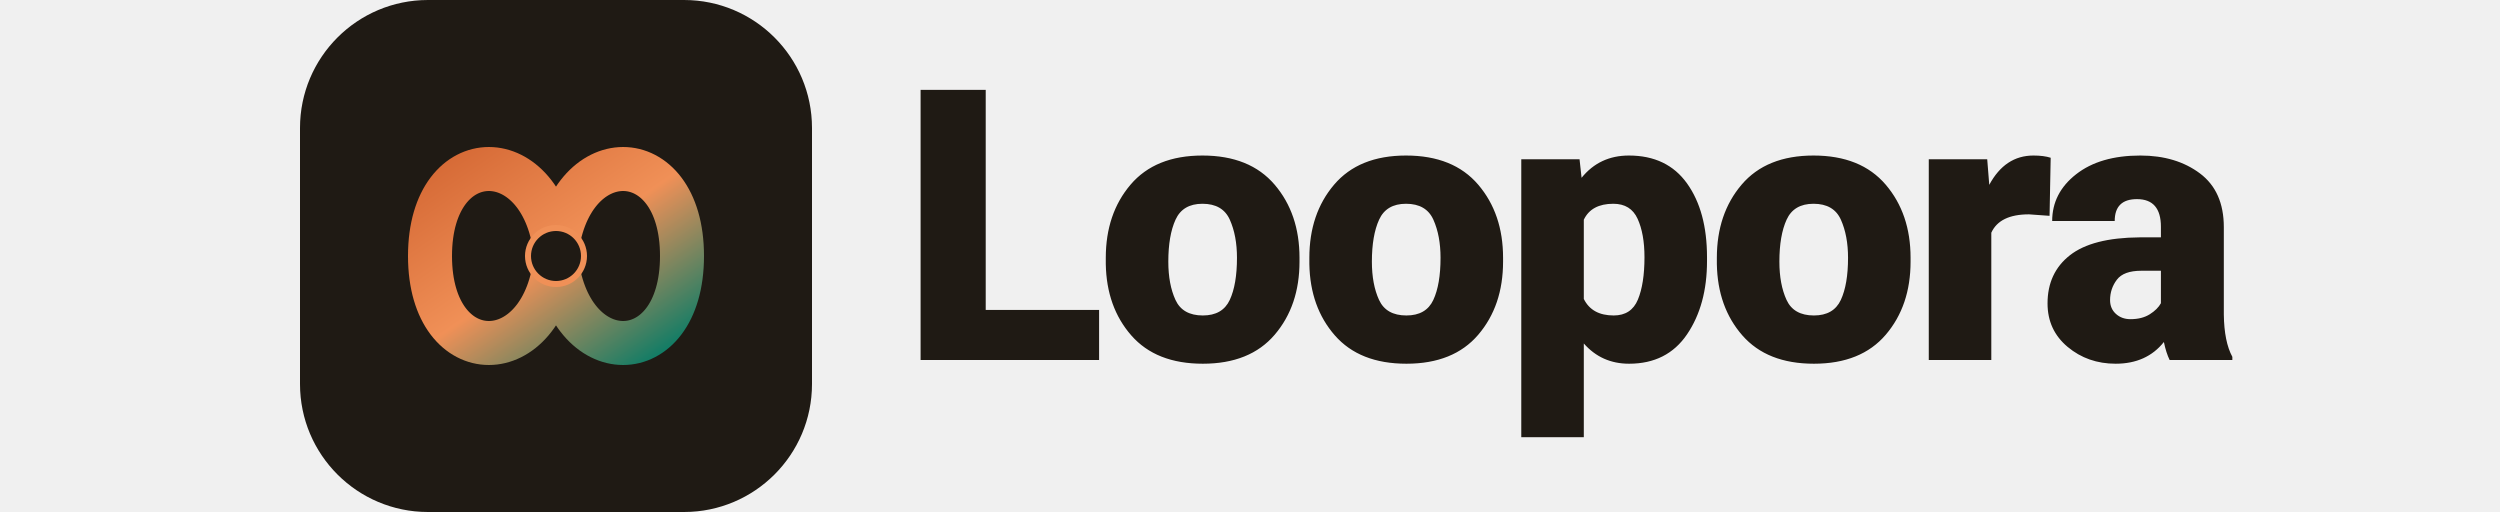
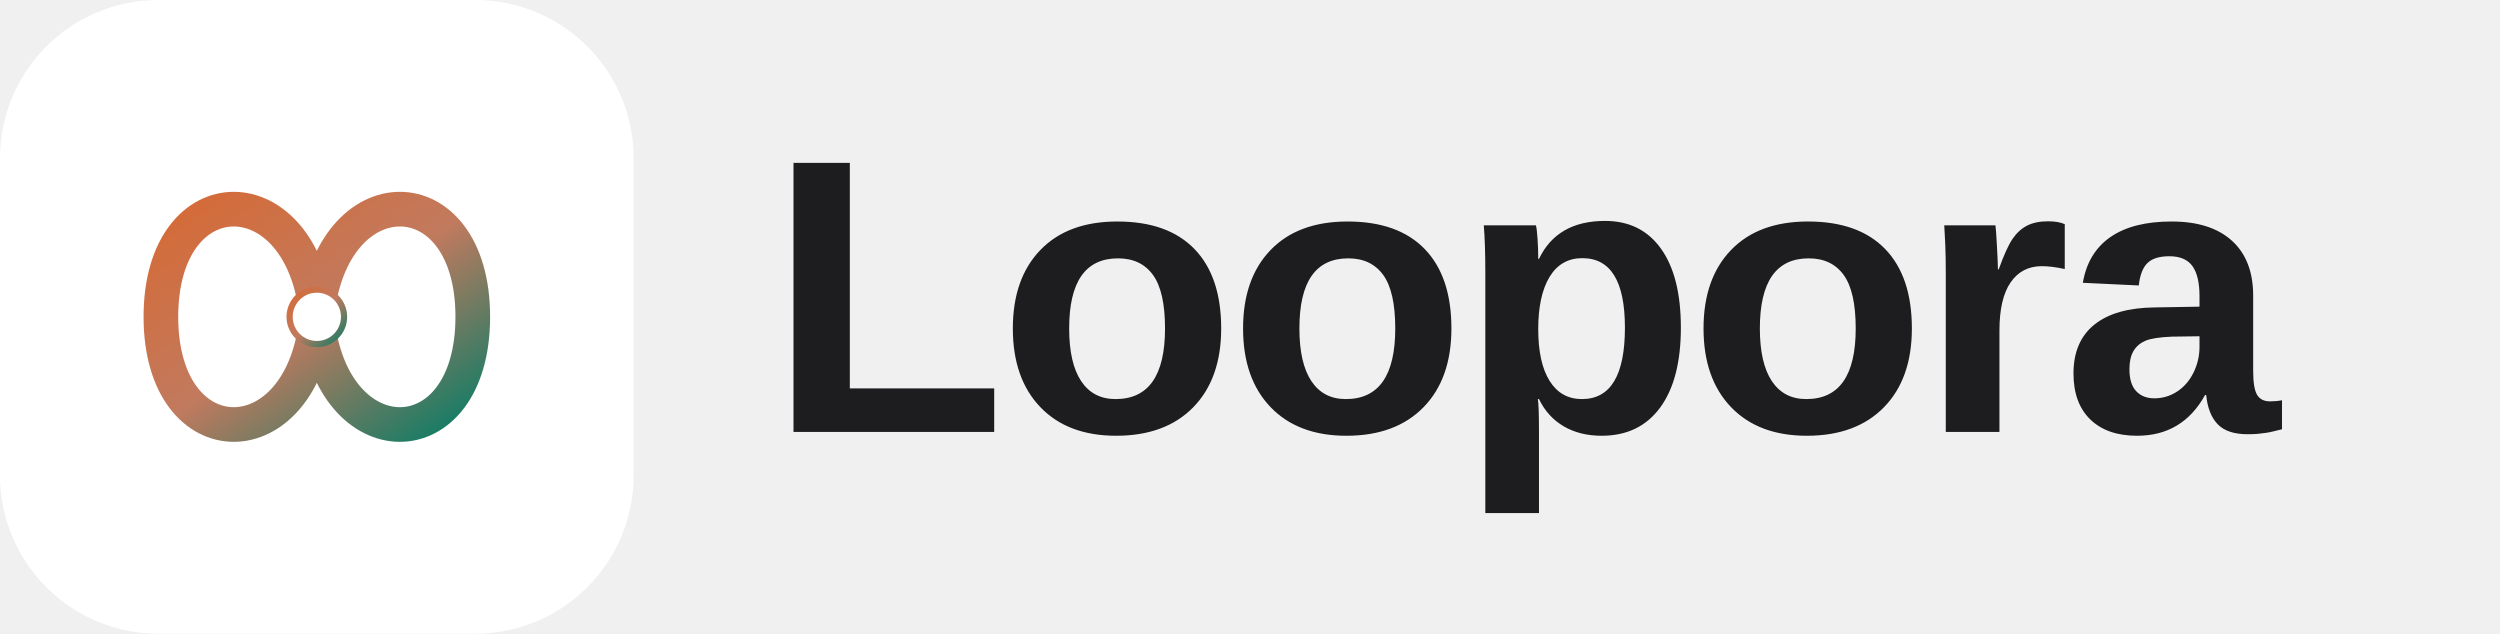
- <svg xmlns="http://www.w3.org/2000/svg" viewBox="0 0 2500 512" width="2500" height="512">
+ <svg xmlns="http://www.w3.org/2000/svg" viewBox="0 0 2020 512" width="2020" height="512">
  <defs>
-     <linearGradient id="loop-grad" x1="0%" y1="0%" x2="100%" y2="100%">
+     <linearGradient id="loopora-lockup-gradient" x1="0%" y1="0%" x2="100%" y2="100%">
      <stop offset="0%" stop-color="#d66a36" />
-       <stop offset="50%" stop-color="#f09057" />
+       <stop offset="50%" stop-color="#c17a5e" />
      <stop offset="100%" stop-color="#0d7c66" />
    </linearGradient>
  </defs>
-   <g transform="translate(300, 0)">
-     <rect width="512" height="512" rx="128" fill="#1f1a14" />
-     <path d="M 130 256 C 130 140, 245 140, 256 256 C 267 372, 382 372, 382 256 C 382 140, 267 140, 256 256 C 245 372, 130 372, 130 256 Z" fill="none" stroke="url(#loop-grad)" stroke-width="44" stroke-linecap="round" stroke-linejoin="round" />
-     <circle cx="256" cy="256" r="28" fill="#1f1a14" stroke="#f09057" stroke-width="6" />
+   <g>
+     <rect width="512" height="512" rx="128" fill="#ffffff" />
+     <path d="M 130 256 C 130 140, 245 140, 256 256 C 267 372, 382 372, 382 256 C 382 140, 267 140, 256 256 C 245 372, 130 372, 130 256 Z" fill="none" stroke="url(#loopora-lockup-gradient)" stroke-width="28" stroke-linecap="round" stroke-linejoin="round" />
+     <circle cx="256" cy="256" r="22" fill="#ffffff" stroke="url(#loopora-lockup-gradient)" stroke-width="5" />
  </g>
-   <g transform="translate(900, 0)">
-     <text x="0" y="360" font-family="Avenir, 'Avenir Next', 'Helvetica Neue', -apple-system, BlinkMacSystemFont, 'Segoe UI', Roboto, sans-serif" font-size="380" font-weight="900" fill="#1f1a14" letter-spacing="-10">Loopora</text>
-   </g>
+   <text x="620" y="349" font-family="-apple-system, BlinkMacSystemFont, 'SF Pro Display', 'SF Pro Text', 'Helvetica Neue', Arial, sans-serif" font-size="316" font-weight="700" fill="#1d1d1f" letter-spacing="-7">Loopora</text>
</svg>
